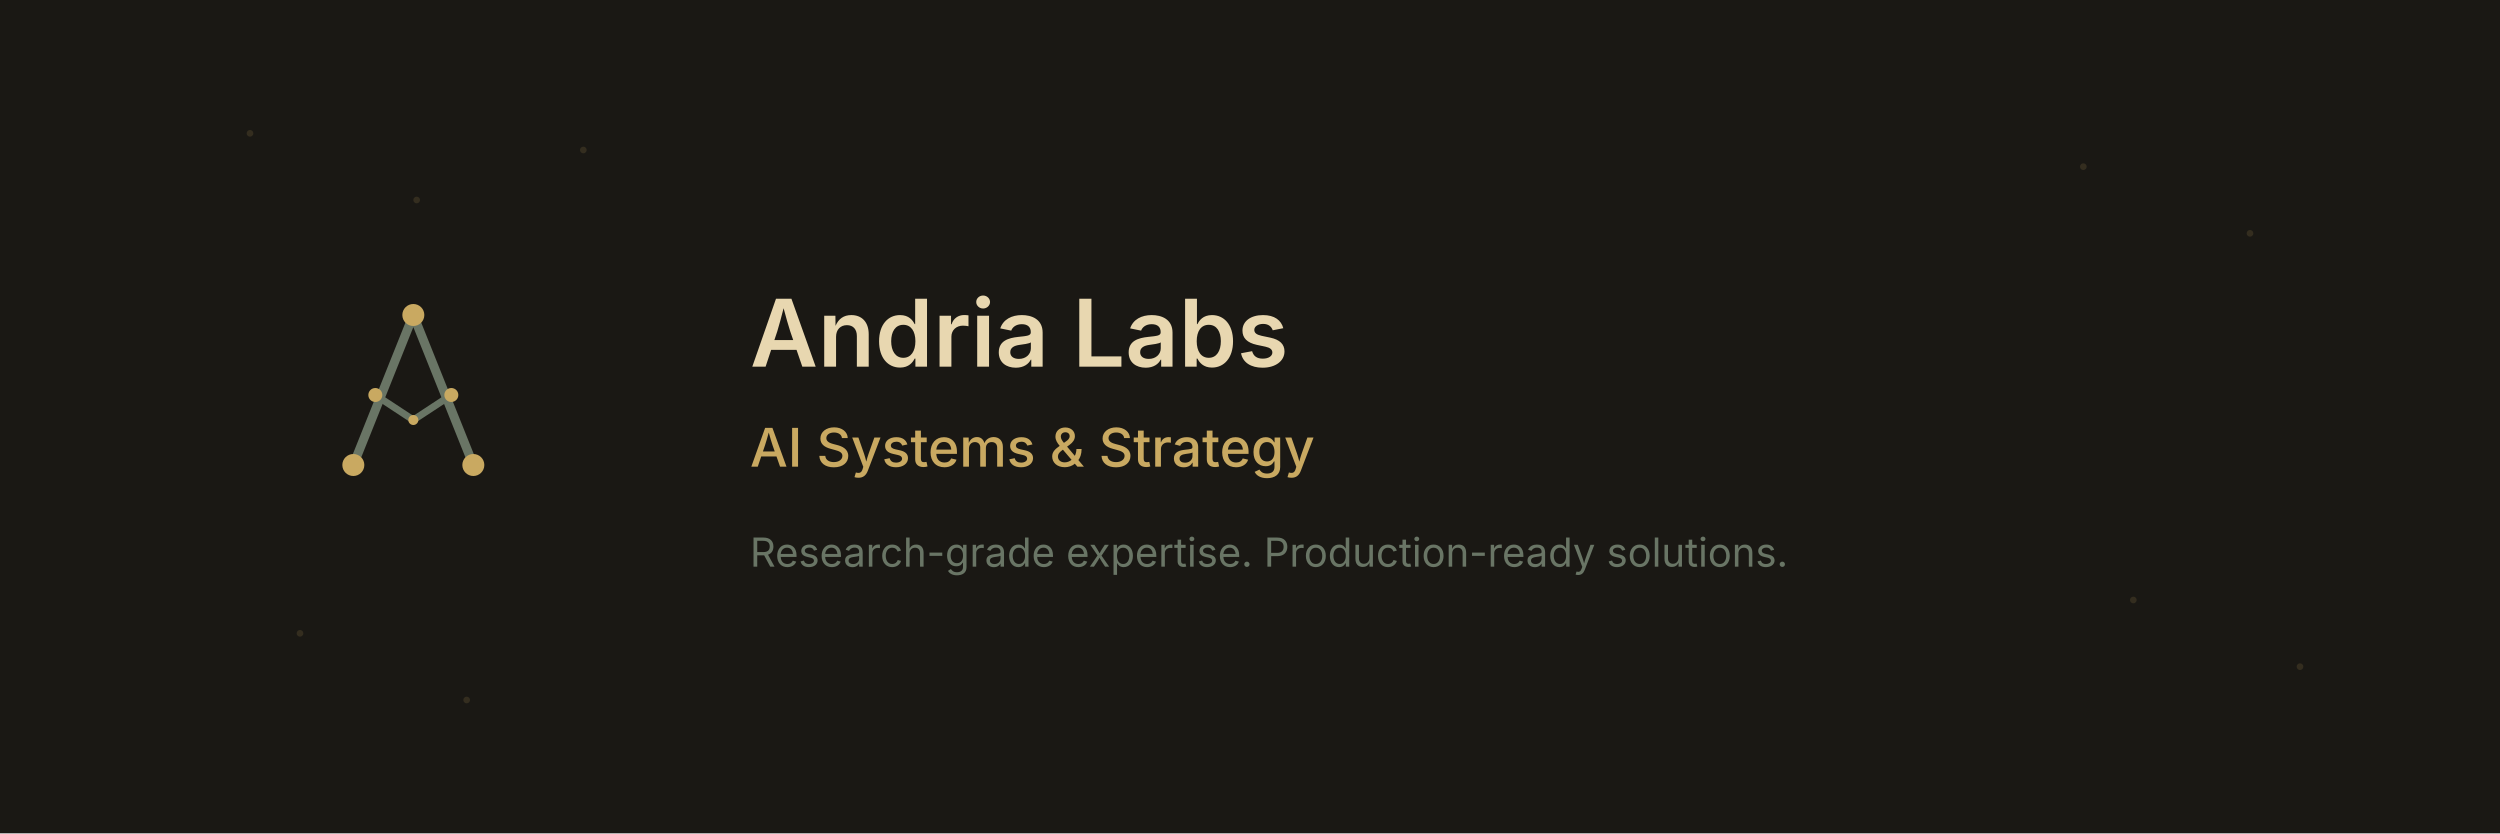
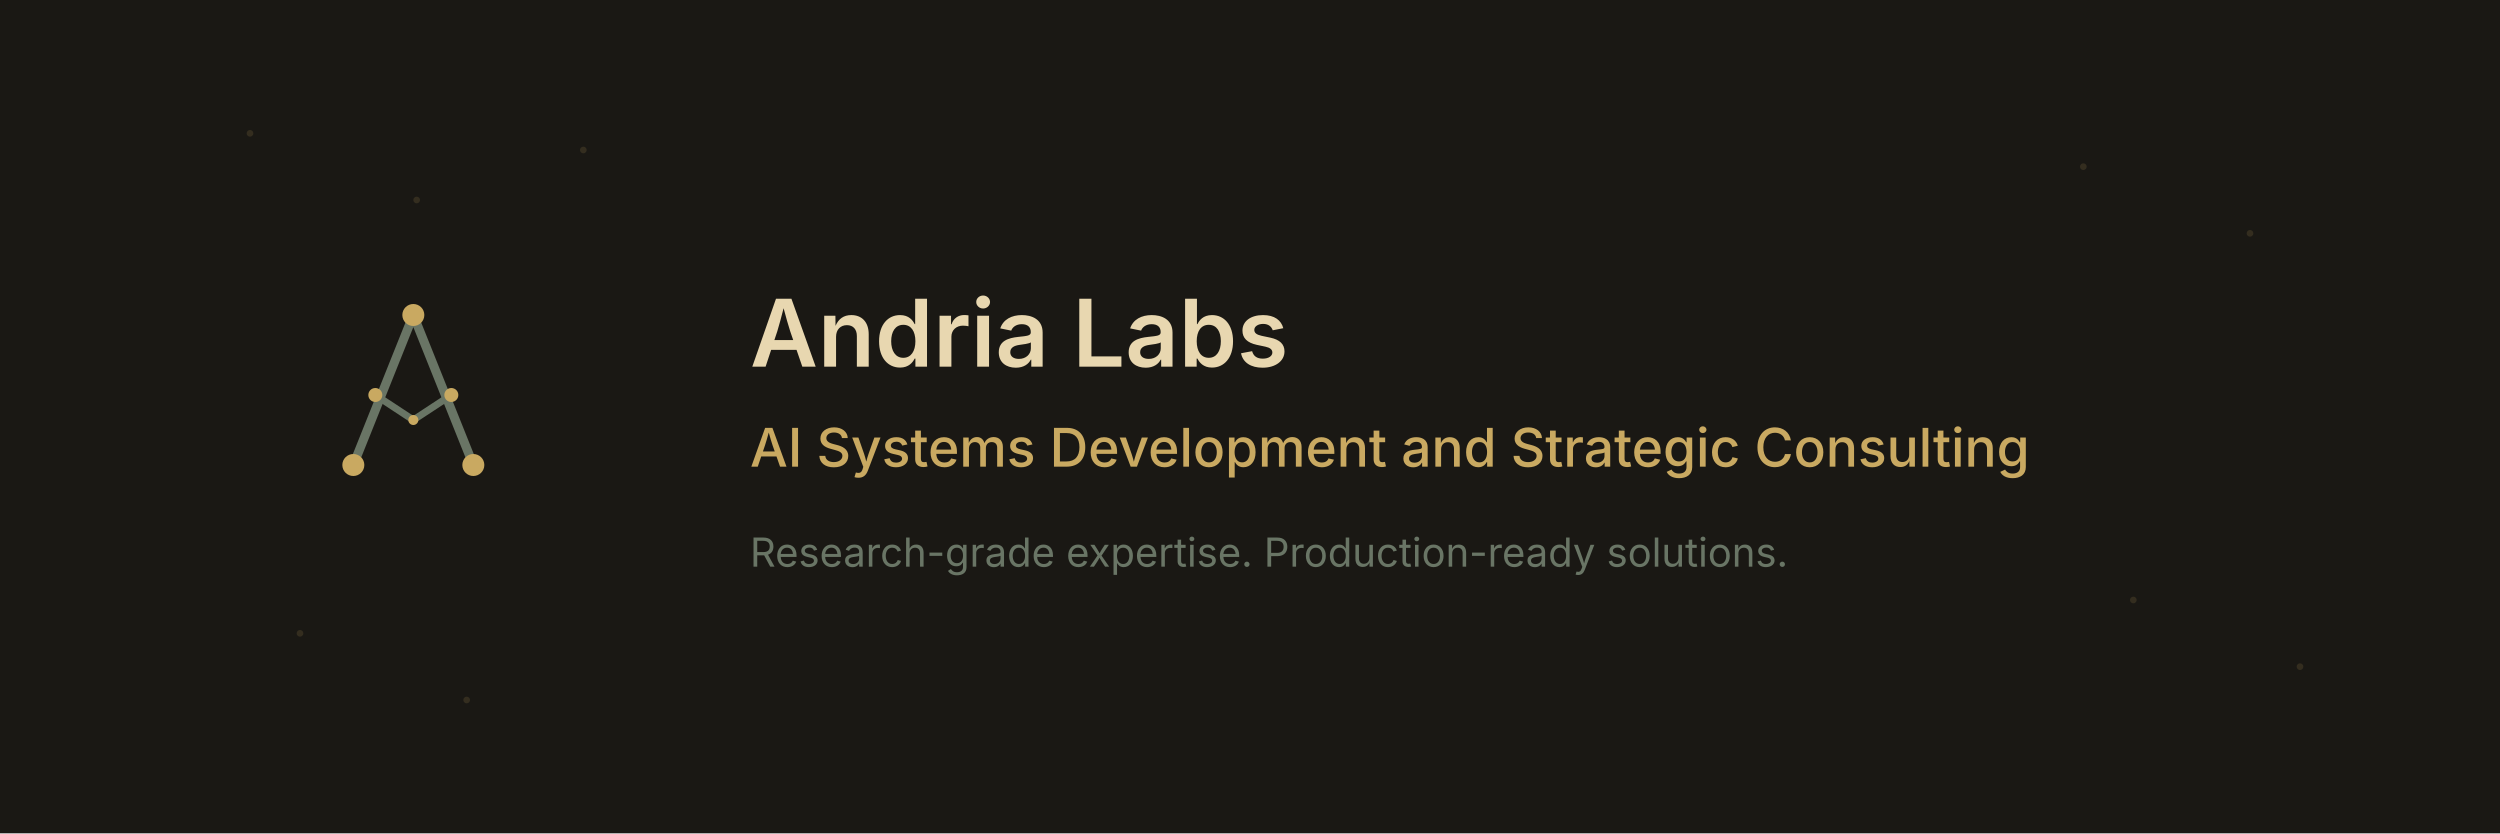
<svg xmlns="http://www.w3.org/2000/svg" width="1500" height="500" viewBox="0 0 1500 500">
  <rect width="1500" height="500" fill="#1A1814" />
  <g opacity="0.15" fill="#C9A961">
    <circle cx="150" cy="80" r="2" />
    <circle cx="250" cy="120" r="2" />
    <circle cx="350" cy="90" r="2" />
    <circle cx="1250" cy="100" r="2" />
    <circle cx="1350" cy="140" r="2" />
    <circle cx="180" cy="380" r="2" />
    <circle cx="280" cy="420" r="2" />
    <circle cx="1280" cy="360" r="2" />
    <circle cx="1380" cy="400" r="2" />
  </g>
  <g transform="translate(200, 180) scale(0.6)">
    <g stroke="#697565" stroke-linecap="round" stroke-width="9">
      <path d="M80 15 20 165M80 15l60 150" />
    </g>
    <g stroke="#697565" stroke-linecap="round" stroke-width="7">
      <path d="m80 120-38-25M80 120l38-25" />
    </g>
    <g fill="#C9A961">
      <circle cx="80" cy="15" r="11" />
      <circle cx="20" cy="165" r="11" />
      <circle cx="140" cy="165" r="11" />
      <circle cx="42" cy="95" r="7" />
      <circle cx="118" cy="95" r="7" />
      <circle cx="80" cy="120" r="5" />
    </g>
  </g>
  <text x="450" y="220" font-family="-apple-system, BlinkMacSystemFont, 'Segoe UI', sans-serif" font-size="56" font-weight="600" fill="#E8D7B0">Andria Labs</text>
-   <text x="450" y="280" font-family="-apple-system, BlinkMacSystemFont, 'Segoe UI', sans-serif" font-size="32" font-weight="500" fill="#C9A961">AI Systems &amp; Strategy</text>
+   <text x="450" y="280" font-family="-apple-system, BlinkMacSystemFont, 'Segoe UI', sans-serif" font-size="32" font-weight="500" fill="#C9A961">AI Systems Development and Strategic Consulting</text>
  <text x="450" y="340" font-family="-apple-system, BlinkMacSystemFont, 'Segoe UI', sans-serif" font-size="24" fill="#697565">Research-grade expertise. Production-ready solutions.</text>
</svg>
